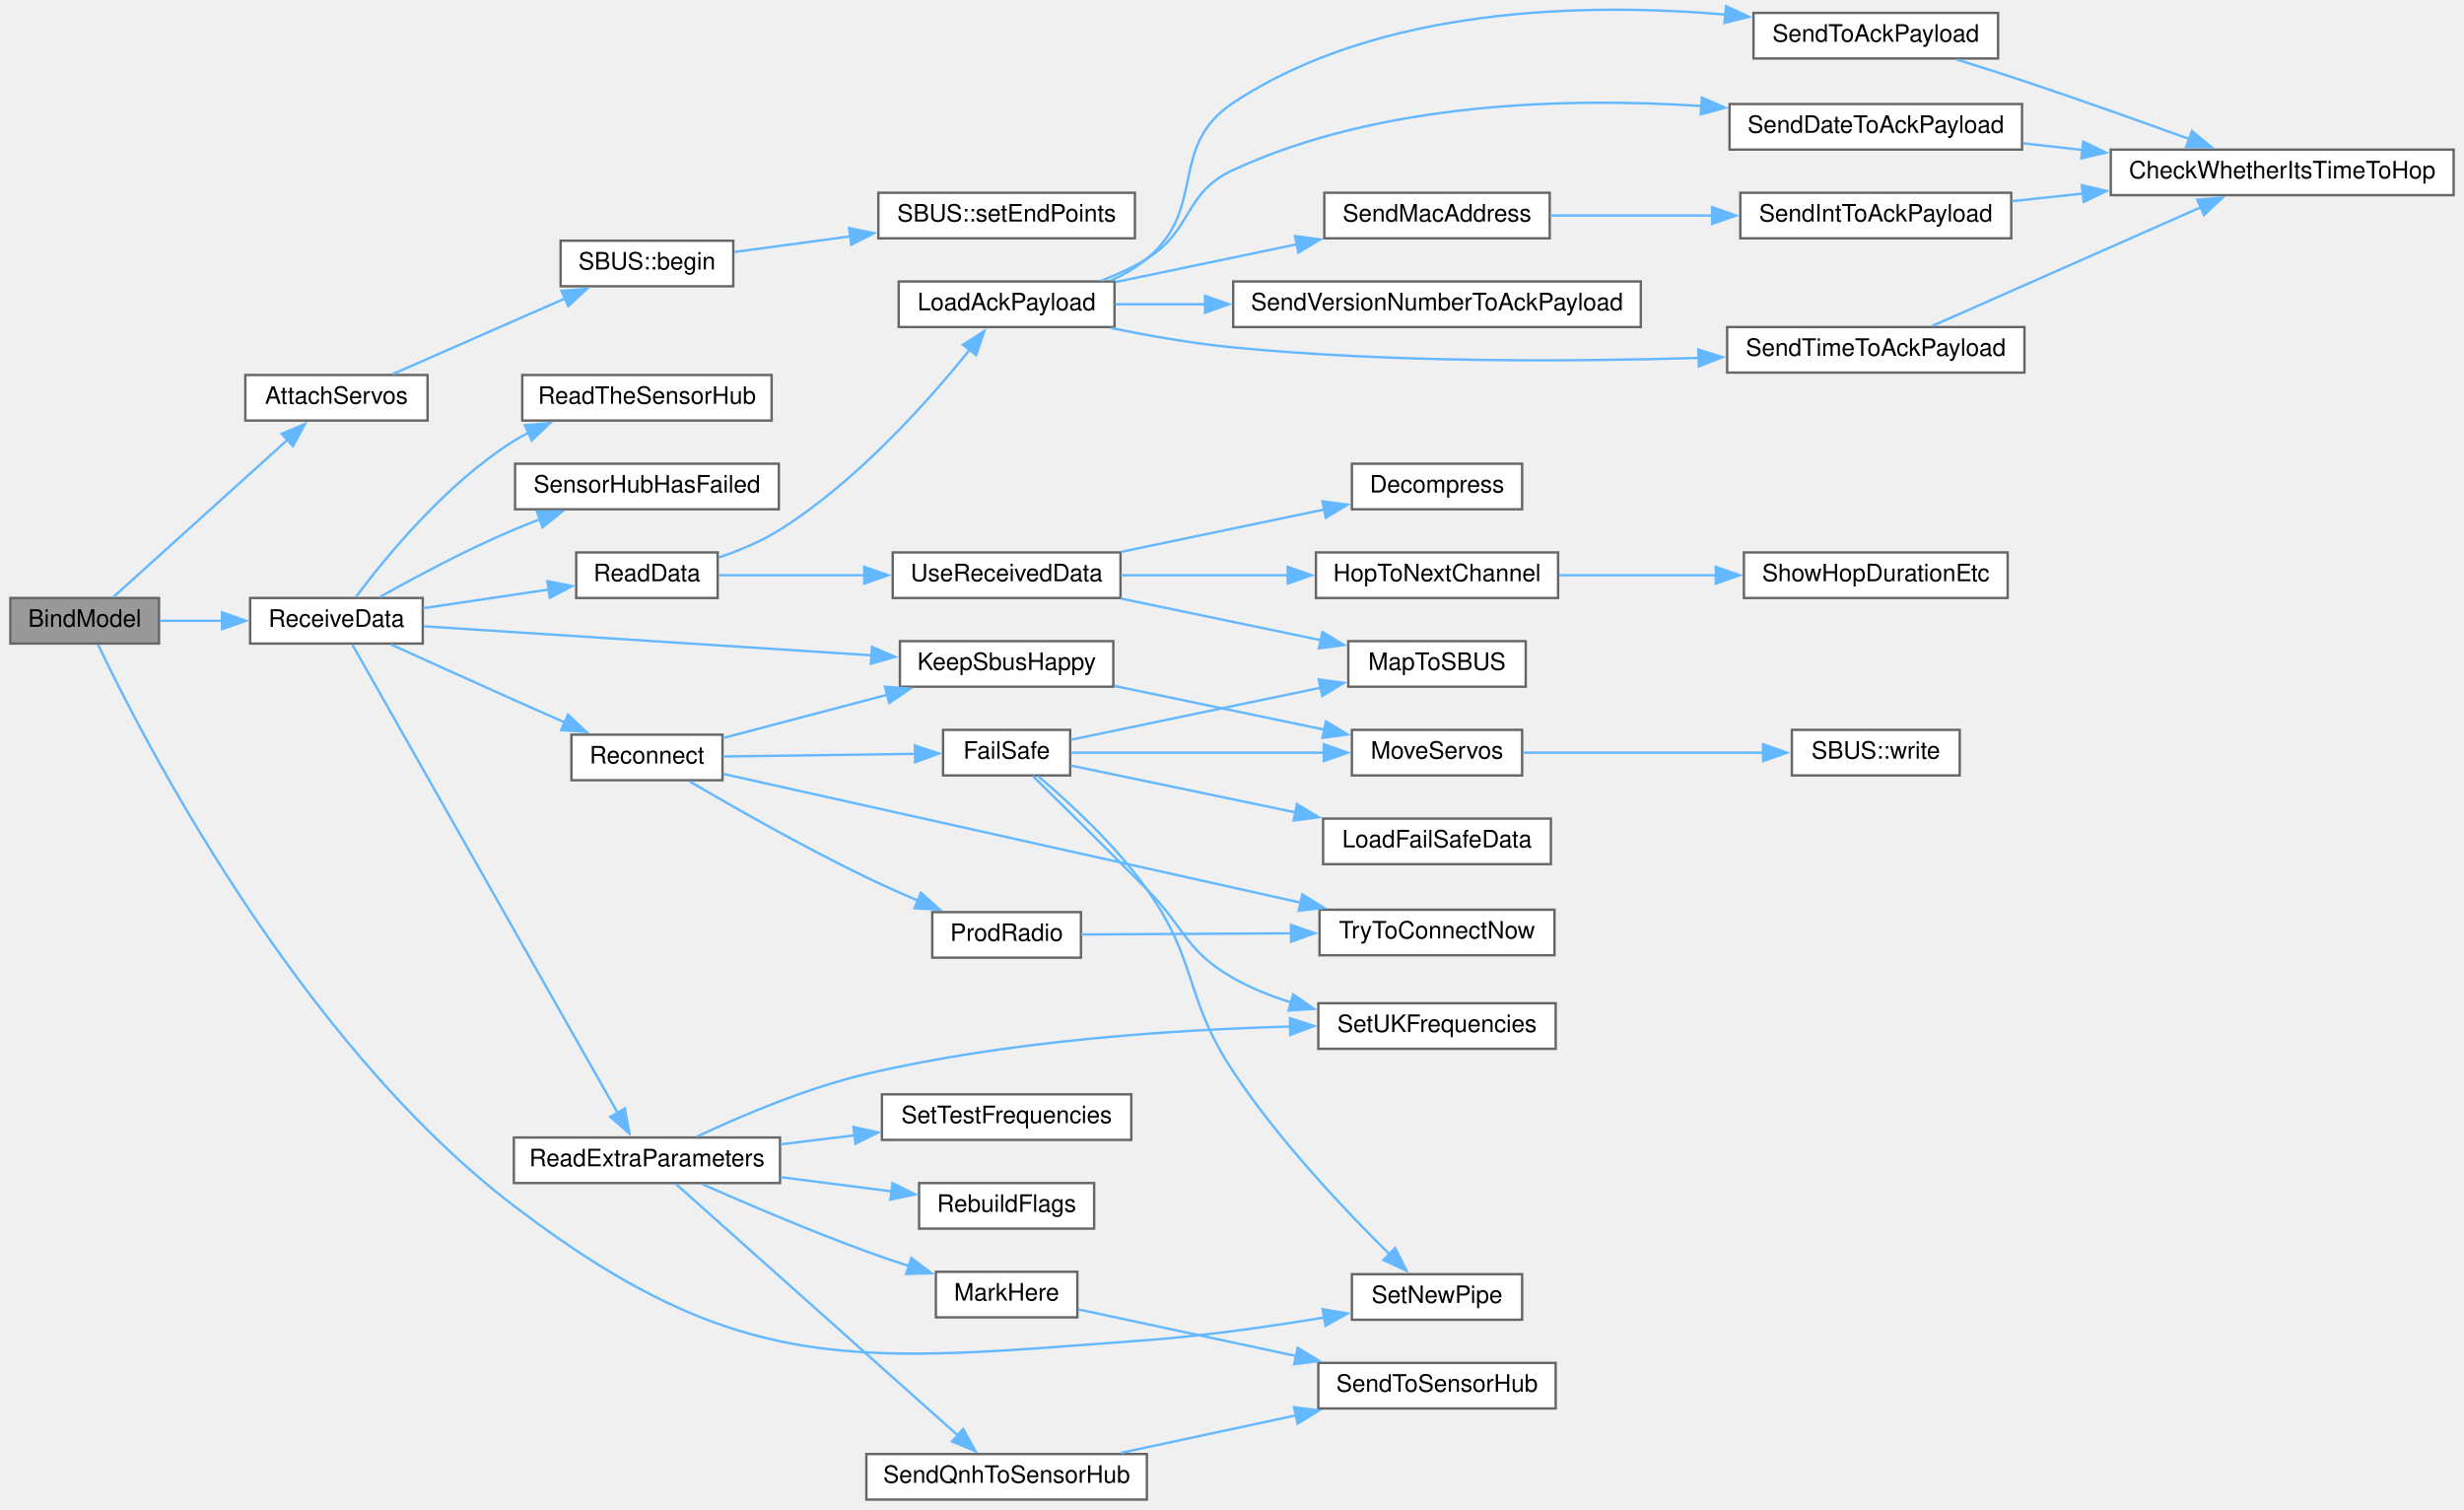
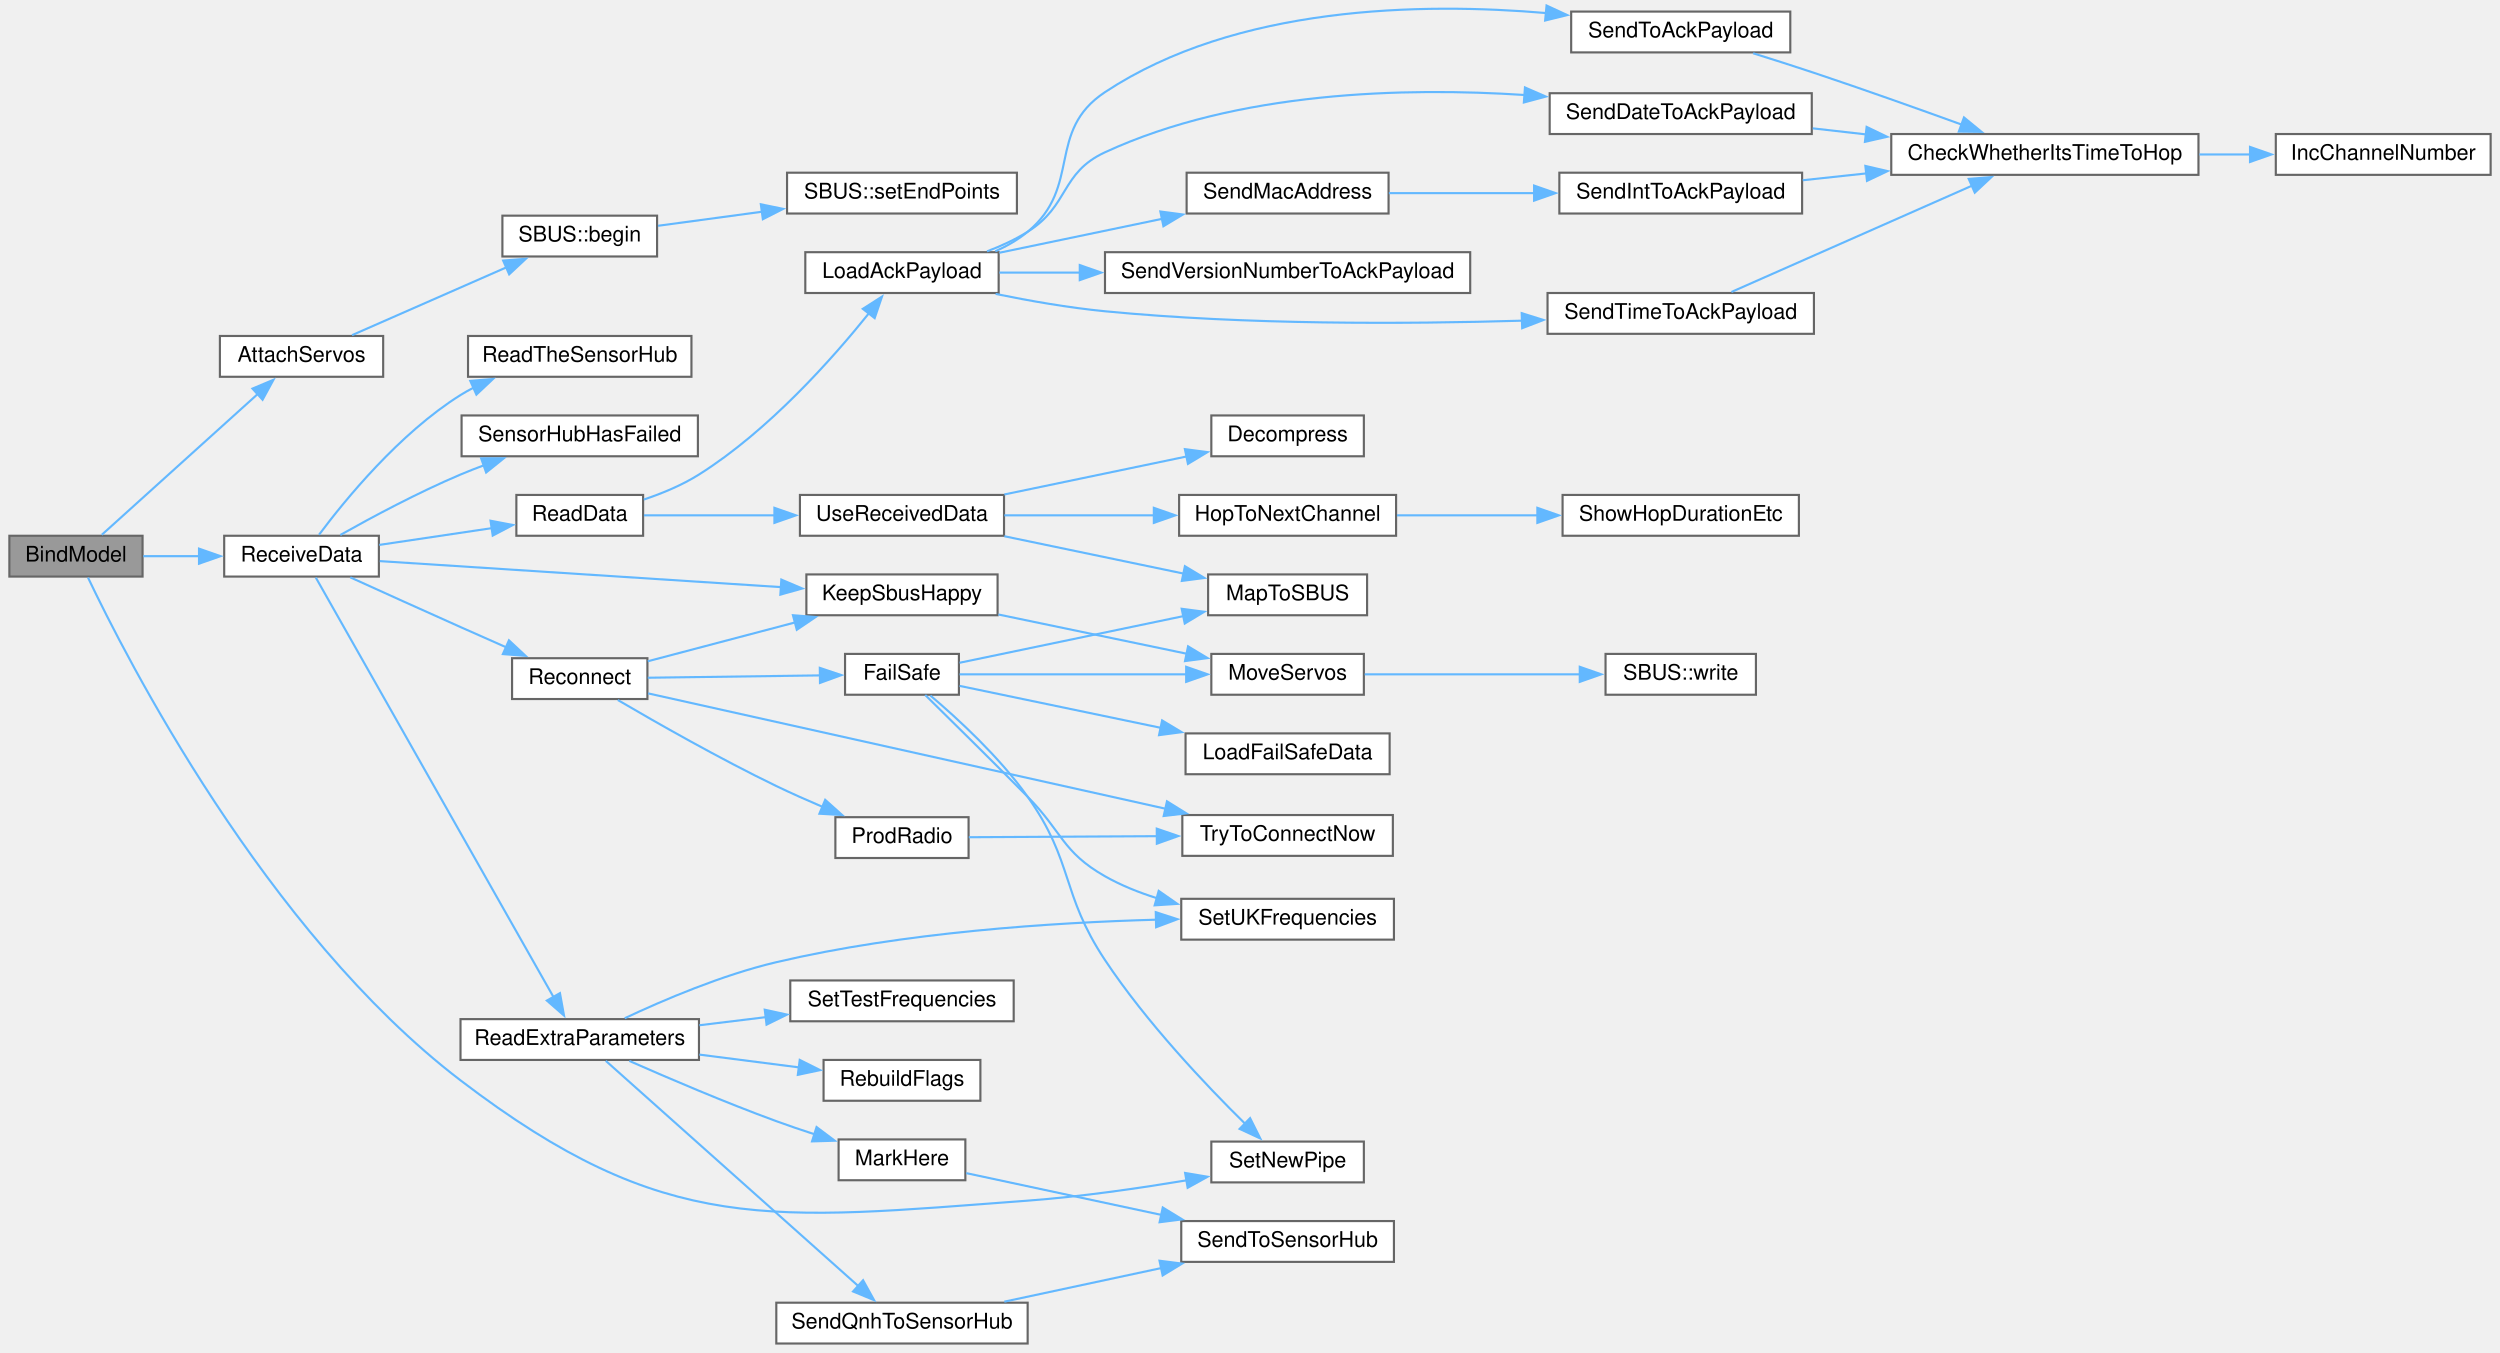
- <svg xmlns="http://www.w3.org/2000/svg" xmlns:xlink="http://www.w3.org/1999/xlink" width="1027pt" height="629pt" viewBox="0.00 0.00 1027.00 629.39">
+ <svg xmlns="http://www.w3.org/2000/svg" xmlns:xlink="http://www.w3.org/1999/xlink" width="1163pt" height="629pt" viewBox="0.00 0.00 1163.00 629.39">
  <g id="graph0" class="graph" transform="scale(1 1) rotate(0) translate(4 625.39)">
    <g id="node1" class="node">
      <g id="a_node1">
        <a xlink:title=" ">
          <polygon fill="#999999" stroke="#666666" points="62,-376 0,-376 0,-357 62,-357 62,-376" />
          <text text-anchor="middle" x="31" y="-364" font-family="Helvetica,sans-Serif" font-size="10.00">BindModel</text>
        </a>
      </g>
    </g>
    <g id="node2" class="node">
      <g id="a_node2">
        <a xlink:href="ReceiverCode_2src_2main_8cpp.html#a0cbfd712ab3bd8f654bc19400fd704bd" target="_top" xlink:title=" ">
          <polygon fill="white" stroke="#666666" points="174,-469 98,-469 98,-450 174,-450 174,-469" />
          <text text-anchor="middle" x="136" y="-457" font-family="Helvetica,sans-Serif" font-size="10.00">AttachServos</text>
        </a>
      </g>
    </g>
    <g id="edge1" class="edge">
      <path fill="none" stroke="#63b8ff" d="M43.02,-376.45C60.37,-392.12 94.27,-422.72 115.71,-442.08" />
      <polygon fill="#63b8ff" stroke="#63b8ff" points="113.17,-444.5 122.93,-448.6 117.86,-439.31 113.17,-444.5" />
    </g>
    <g id="node5" class="node">
      <g id="a_node5">
        <a xlink:href="ReceiverCode_2src_2main_8cpp.html#a06807a4f185694d37f774702ba74db0a" target="_top" xlink:title=" ">
          <polygon fill="white" stroke="#666666" points="172,-376 100,-376 100,-357 172,-357 172,-376" />
          <text text-anchor="middle" x="136" y="-364" font-family="Helvetica,sans-Serif" font-size="10.00">ReceiveData</text>
        </a>
      </g>
    </g>
    <g id="edge4" class="edge">
      <path fill="none" stroke="#63b8ff" d="M62.35,-366.5C70.52,-366.5 79.54,-366.5 88.38,-366.5" />
      <polygon fill="#63b8ff" stroke="#63b8ff" points="88.28,-370 98.28,-366.5 88.28,-363 88.28,-370" />
    </g>
-     <g id="node34" class="node">
-       <g id="a_node34">
+     <g id="node35" class="node">
+       <g id="a_node35">
        <a xlink:href="radio_8h.html#a6f54969e66375decc44723b141b78766" target="_top" xlink:title=" ">
          <polygon fill="white" stroke="#666666" points="630.5,-94 559.5,-94 559.5,-75 630.5,-75 630.5,-94" />
          <text text-anchor="middle" x="595" y="-82" font-family="Helvetica,sans-Serif" font-size="10.00">SetNewPipe</text>
        </a>
      </g>
    </g>
-     <g id="edge46" class="edge">
+     <g id="edge47" class="edge">
      <path fill="none" stroke="#63b8ff" d="M36.6,-356.55C53.95,-320.04 119.16,-191.88 210,-122.5 305.32,-49.7 354.39,-57.58 474,-66.5 498.6,-68.33 525.8,-72.26 548.08,-75.97" />
      <polygon fill="#63b8ff" stroke="#63b8ff" points="547.3,-79.39 557.74,-77.63 548.48,-72.49 547.3,-79.39" />
    </g>
    <g id="node3" class="node">
      <g id="a_node3">
        <a xlink:href="classSBUS.html#a5c2fccbffff0bd17ed522529fd6b2d8f" target="_top" xlink:title=" ">
          <polygon fill="white" stroke="#666666" points="301.5,-525 229.5,-525 229.5,-506 301.5,-506 301.5,-525" />
          <text text-anchor="middle" x="265.5" y="-513" font-family="Helvetica,sans-Serif" font-size="10.00">SBUS::begin</text>
        </a>
      </g>
    </g>
    <g id="edge2" class="edge">
      <path fill="none" stroke="#63b8ff" d="M159.5,-469.38C179.41,-478.13 208.71,-491 231.31,-500.92" />
      <polygon fill="#63b8ff" stroke="#63b8ff" points="229.85,-504.1 240.41,-504.92 232.66,-497.69 229.85,-504.1" />
    </g>
    <g id="node4" class="node">
      <g id="a_node4">
        <a xlink:href="classSBUS.html#a58a6caab31090f4019d4f2439ab20fc2" target="_top" xlink:title=" ">
          <polygon fill="white" stroke="#666666" points="469,-545 362,-545 362,-526 469,-526 469,-545" />
          <text text-anchor="middle" x="415.5" y="-533" font-family="Helvetica,sans-Serif" font-size="10.00">SBUS::setEndPoints</text>
        </a>
      </g>
    </g>
    <g id="edge3" class="edge">
      <path fill="none" stroke="#63b8ff" d="M301.95,-520.29C316.47,-522.25 333.74,-524.59 350.34,-526.83" />
      <polygon fill="#63b8ff" stroke="#63b8ff" points="349.8,-530.29 360.18,-528.16 350.74,-523.35 349.8,-530.29" />
    </g>
    <g id="node6" class="node">
      <g id="a_node6">
        <a xlink:href="radio_8h.html#a6f74cdb7b32a3aa9e9342661bd44ad1a" target="_top" xlink:title=" ">
          <polygon fill="white" stroke="#666666" points="460,-358 371,-358 371,-339 460,-339 460,-358" />
          <text text-anchor="middle" x="415.5" y="-346" font-family="Helvetica,sans-Serif" font-size="10.00">KeepSbusHappy</text>
        </a>
      </g>
    </g>
    <g id="edge5" class="edge">
      <path fill="none" stroke="#63b8ff" d="M172.43,-364.2C219.63,-361.14 303.62,-355.69 359.2,-352.09" />
      <polygon fill="#63b8ff" stroke="#63b8ff" points="359.34,-355.59 369.09,-351.45 358.89,-348.6 359.34,-355.59" />
    </g>
    <g id="node9" class="node">
      <g id="a_node9">
        <a xlink:href="ReceiverCode_2src_2main_8cpp.html#a07ca94db0e305e9c01ec51e417576308" target="_top" xlink:title=" ">
          <polygon fill="white" stroke="#666666" points="295,-395 236,-395 236,-376 295,-376 295,-395" />
          <text text-anchor="middle" x="265.5" y="-383" font-family="Helvetica,sans-Serif" font-size="10.00">ReadData</text>
        </a>
      </g>
    </g>
    <g id="edge8" class="edge">
      <path fill="none" stroke="#63b8ff" d="M172.18,-371.74C188.47,-374.17 207.9,-377.06 224.72,-379.57" />
      <polygon fill="#63b8ff" stroke="#63b8ff" points="223.97,-383 234.38,-381.01 225,-376.08 223.97,-383" />
    </g>
-     <g id="node23" class="node">
-       <g id="a_node23">
+     <g id="node24" class="node">
+       <g id="a_node24">
        <a xlink:href="ReceiverCode_2src_2main_8cpp.html#a6c490ef42e364f8bb1430c436e86c9c0" target="_top" xlink:title=" ">
          <polygon fill="white" stroke="#666666" points="321,-151 210,-151 210,-132 321,-132 321,-151" />
          <text text-anchor="middle" x="265.5" y="-139" font-family="Helvetica,sans-Serif" font-size="10.00">ReadExtraParameters</text>
        </a>
      </g>
    </g>
-     <g id="edge25" class="edge">
+     <g id="edge26" class="edge">
      <path fill="none" stroke="#63b8ff" d="M142.64,-356.54C162.19,-322.06 227.21,-207.31 253.41,-161.07" />
      <polygon fill="#63b8ff" stroke="#63b8ff" points="256.29,-163.09 258.18,-152.66 250.2,-159.63 256.29,-163.09" />
    </g>
-     <g id="node30" class="node">
-       <g id="a_node30">
+     <g id="node31" class="node">
+       <g id="a_node31">
        <a xlink:href="ReceiverCode_2src_2main_8cpp.html#a5d2350b2507883d3644251013370bc5b" target="_top" xlink:title=" ">
          <polygon fill="white" stroke="#666666" points="317.5,-469 213.5,-469 213.5,-450 317.5,-450 317.5,-469" />
          <text text-anchor="middle" x="265.5" y="-457" font-family="Helvetica,sans-Serif" font-size="10.00">ReadTheSensorHub</text>
        </a>
      </g>
    </g>
-     <g id="edge33" class="edge">
+     <g id="edge34" class="edge">
      <path fill="none" stroke="#63b8ff" d="M144.15,-376.49C156.07,-392.44 181.5,-423.67 210,-441.5 211.98,-442.74 214.05,-443.9 216.19,-444.99" />
      <polygon fill="#63b8ff" stroke="#63b8ff" points="214.55,-448.09 225.11,-448.96 217.4,-441.7 214.55,-448.09" />
    </g>
-     <g id="node31" class="node">
-       <g id="a_node31">
+     <g id="node32" class="node">
+       <g id="a_node32">
        <a xlink:href="radio_8h.html#aca314b55765a1c3af5397c0cb3ce47ff" target="_top" xlink:title=" ">
          <polygon fill="white" stroke="#666666" points="297,-319 234,-319 234,-300 297,-300 297,-319" />
          <text text-anchor="middle" x="265.5" y="-307" font-family="Helvetica,sans-Serif" font-size="10.00">Reconnect</text>
        </a>
      </g>
    </g>
-     <g id="edge34" class="edge">
+     <g id="edge35" class="edge">
      <path fill="none" stroke="#63b8ff" d="M158.7,-356.63C173.2,-350.04 192.73,-341.21 210,-333.5 216.98,-330.39 224.47,-327.07 231.6,-323.93" />
      <polygon fill="#63b8ff" stroke="#63b8ff" points="232.55,-327.33 240.29,-320.1 229.73,-320.93 232.55,-327.33" />
    </g>
-     <g id="node37" class="node">
-       <g id="a_node37">
+     <g id="node38" class="node">
+       <g id="a_node38">
        <a xlink:href="ReceiverCode_2src_2main_8cpp.html#ad8b70060a07f5323c3e1011dd6b1dd6f" target="_top" xlink:title=" ">
          <polygon fill="white" stroke="#666666" points="320.5,-432 210.5,-432 210.5,-413 320.5,-413 320.5,-432" />
          <text text-anchor="middle" x="265.5" y="-420" font-family="Helvetica,sans-Serif" font-size="10.00">SensorHubHasFailed</text>
        </a>
      </g>
    </g>
-     <g id="edge45" class="edge">
+     <g id="edge46" class="edge">
      <path fill="none" stroke="#63b8ff" d="M154.03,-376.36C168.59,-384.55 190.26,-396.16 210,-404.5 213.55,-406 217.27,-407.46 221.03,-408.85" />
      <polygon fill="#63b8ff" stroke="#63b8ff" points="219.6,-412.05 230.19,-412.08 221.93,-405.45 219.6,-412.05" />
    </g>
    <g id="node7" class="node">
      <g id="a_node7">
        <a xlink:href="ReceiverCode_2src_2main_8cpp.html#a6f2443a0666140cf4d8b7352bb3b793c" target="_top" xlink:title=" ">
          <polygon fill="white" stroke="#666666" points="630.5,-321 559.5,-321 559.5,-302 630.5,-302 630.5,-321" />
          <text text-anchor="middle" x="595" y="-309" font-family="Helvetica,sans-Serif" font-size="10.00">MoveServos</text>
        </a>
      </g>
    </g>
    <g id="edge6" class="edge">
      <path fill="none" stroke="#63b8ff" d="M460.38,-339.35C487.06,-333.79 521.08,-326.7 548.11,-321.07" />
      <polygon fill="#63b8ff" stroke="#63b8ff" points="548.67,-324.52 557.75,-319.06 547.25,-317.67 548.67,-324.52" />
    </g>
    <g id="node8" class="node">
      <g id="a_node8">
        <a xlink:href="classSBUS.html#aeb87d0ab21224d4cc84848c93a788848" target="_top" xlink:title=" ">
          <polygon fill="white" stroke="#666666" points="813,-321 743,-321 743,-302 813,-302 813,-321" />
          <text text-anchor="middle" x="778" y="-309" font-family="Helvetica,sans-Serif" font-size="10.00">SBUS::write</text>
        </a>
      </g>
    </g>
    <g id="edge7" class="edge">
      <path fill="none" stroke="#63b8ff" d="M630.9,-311.5C659.41,-311.5 699.94,-311.5 731.08,-311.5" />
      <polygon fill="#63b8ff" stroke="#63b8ff" points="731,-315 741,-311.5 731,-308 731,-315" />
    </g>
    <g id="node10" class="node">
      <g id="a_node10">
        <a xlink:href="radio_8h.html#a664f409561bfcf119e0379dd991217e5" target="_top" xlink:title=" ">
          <polygon fill="white" stroke="#666666" points="460.5,-508 370.5,-508 370.5,-489 460.5,-489 460.5,-508" />
          <text text-anchor="middle" x="415.5" y="-496" font-family="Helvetica,sans-Serif" font-size="10.00">LoadAckPayload</text>
        </a>
      </g>
    </g>
    <g id="edge9" class="edge">
      <path fill="none" stroke="#63b8ff" d="M295.34,-392.86C303.97,-395.75 313.2,-399.59 321,-404.5 353.46,-424.93 383.27,-458.58 400.13,-479.59" />
      <polygon fill="#63b8ff" stroke="#63b8ff" points="397.27,-481.62 406.2,-487.33 402.78,-477.3 397.27,-481.62" />
    </g>
-     <g id="node18" class="node">
-       <g id="a_node18">
+     <g id="node19" class="node">
+       <g id="a_node19">
        <a xlink:href="ReceiverCode_2src_2main_8cpp.html#abb1997c589abc6432f612eaedf985e38" target="_top" xlink:title=" ">
          <polygon fill="white" stroke="#666666" points="463,-395 368,-395 368,-376 463,-376 463,-395" />
          <text text-anchor="middle" x="415.5" y="-383" font-family="Helvetica,sans-Serif" font-size="10.00">UseReceivedData</text>
        </a>
      </g>
    </g>
-     <g id="edge20" class="edge">
+     <g id="edge21" class="edge">
      <path fill="none" stroke="#63b8ff" d="M295.39,-385.5C312.71,-385.5 335.36,-385.5 356.25,-385.5" />
      <polygon fill="#63b8ff" stroke="#63b8ff" points="356.12,-389 366.12,-385.5 356.12,-382 356.12,-389" />
    </g>
    <g id="node11" class="node">
      <g id="a_node11">
        <a xlink:href="radio_8h.html#affa2dcc4341b8daecac77e6e0a354b2d" target="_top" xlink:title=" ">
          <polygon fill="white" stroke="#666666" points="839,-582 717,-582 717,-563 839,-563 839,-582" />
          <text text-anchor="middle" x="778" y="-570" font-family="Helvetica,sans-Serif" font-size="10.00">SendDateToAckPayload</text>
        </a>
      </g>
    </g>
    <g id="edge10" class="edge">
      <path fill="none" stroke="#63b8ff" d="M455.09,-508.39C461.65,-510.87 468.21,-513.88 474,-517.5 493.45,-529.67 489.18,-544.87 510,-554.5 571.54,-582.96 649.69,-584.82 705.51,-581.16" />
      <polygon fill="#63b8ff" stroke="#63b8ff" points="705.49,-584.67 715.21,-580.44 704.98,-577.69 705.49,-584.67" />
    </g>
-     <g id="node13" class="node">
-       <g id="a_node13">
+     <g id="node14" class="node">
+       <g id="a_node14">
        <a xlink:href="radio_8h.html#ab6bb1ded4e272b24f150c28295f4d291" target="_top" xlink:title=" ">
          <polygon fill="white" stroke="#666666" points="642,-545 548,-545 548,-526 642,-526 642,-545" />
          <text text-anchor="middle" x="595" y="-533" font-family="Helvetica,sans-Serif" font-size="10.00">SendMacAddress</text>
        </a>
      </g>
    </g>
-     <g id="edge12" class="edge">
+     <g id="edge13" class="edge">
      <path fill="none" stroke="#63b8ff" d="M460.83,-507.74C483.81,-512.53 512.13,-518.43 536.74,-523.56" />
      <polygon fill="#63b8ff" stroke="#63b8ff" points="535.77,-526.94 546.28,-525.55 537.2,-520.08 535.77,-526.94" />
    </g>
-     <g id="node15" class="node">
-       <g id="a_node15">
+     <g id="node16" class="node">
+       <g id="a_node16">
        <a xlink:href="radio_8h.html#a8162c1748e39496c4adf88c55d1c49b8" target="_top" xlink:title=" ">
          <polygon fill="white" stroke="#666666" points="840,-489 716,-489 716,-470 840,-470 840,-489" />
          <text text-anchor="middle" x="778" y="-477" font-family="Helvetica,sans-Serif" font-size="10.00">SendTimeToAckPayload</text>
        </a>
      </g>
    </g>
-     <g id="edge15" class="edge">
+     <g id="edge16" class="edge">
      <path fill="none" stroke="#63b8ff" d="M459.08,-488.57C474.97,-485.32 493.22,-482.13 510,-480.5 575.44,-474.13 650.33,-474.52 704.11,-476.12" />
      <polygon fill="#63b8ff" stroke="#63b8ff" points="703.98,-479.62 714.08,-476.44 704.2,-472.62 703.98,-479.62" />
    </g>
-     <g id="node16" class="node">
-       <g id="a_node16">
+     <g id="node17" class="node">
+       <g id="a_node17">
        <a xlink:href="radio_8h.html#a632401c7e72610ff0a0678358b6877ad" target="_top" xlink:title=" ">
          <polygon fill="white" stroke="#666666" points="829,-620 727,-620 727,-601 829,-601 829,-620" />
          <text text-anchor="middle" x="778" y="-608" font-family="Helvetica,sans-Serif" font-size="10.00">SendToAckPayload</text>
        </a>
      </g>
    </g>
-     <g id="edge17" class="edge">
+     <g id="edge18" class="edge">
      <path fill="none" stroke="#63b8ff" d="M458.94,-508.42C464.35,-510.83 469.55,-513.81 474,-517.5 499.43,-538.57 482.46,-564.27 510,-582.5 571.03,-622.9 657.65,-624.27 715.5,-619.3" />
      <polygon fill="#63b8ff" stroke="#63b8ff" points="715.55,-622.81 725.17,-618.37 714.88,-615.84 715.55,-622.81" />
    </g>
-     <g id="node17" class="node">
-       <g id="a_node17">
+     <g id="node18" class="node">
+       <g id="a_node18">
        <a xlink:href="radio_8h.html#af56956a6b17dbdfc9fceedeb5a13cb71" target="_top" xlink:title=" ">
          <polygon fill="white" stroke="#666666" points="680,-508 510,-508 510,-489 680,-489 680,-508" />
          <text text-anchor="middle" x="595" y="-496" font-family="Helvetica,sans-Serif" font-size="10.00">SendVersionNumberToAckPayload</text>
        </a>
      </g>
    </g>
-     <g id="edge19" class="edge">
+     <g id="edge20" class="edge">
      <path fill="none" stroke="#63b8ff" d="M460.83,-498.5C472.35,-498.5 485.21,-498.5 498.27,-498.5" />
      <polygon fill="#63b8ff" stroke="#63b8ff" points="498.26,-502 508.26,-498.5 498.26,-495 498.26,-502" />
    </g>
    <g id="node12" class="node">
      <g id="a_node12">
        <a xlink:href="radio_8h.html#ad21c5c00ff554736e4e21cee13773cd5" target="_top" xlink:title=" ">
          <polygon fill="white" stroke="#666666" points="1019,-563 876,-563 876,-544 1019,-544 1019,-563" />
          <text text-anchor="middle" x="947.5" y="-551" font-family="Helvetica,sans-Serif" font-size="10.00">CheckWhetherItsTimeToHop</text>
        </a>
      </g>
    </g>
    <g id="edge11" class="edge">
      <path fill="none" stroke="#63b8ff" d="M839.47,-565.64C847.52,-564.73 855.89,-563.78 864.23,-562.83" />
      <polygon fill="#63b8ff" stroke="#63b8ff" points="864.53,-566.32 874.07,-561.72 863.74,-559.37 864.53,-566.32" />
    </g>
-     <g id="node14" class="node">
-       <g id="a_node14">
+     <g id="node13" class="node">
+       <g id="a_node13">
+         <a xlink:href="radio_8h.html#ae913e02ff1fdfed85e4248ec648c1c6e" target="_top" xlink:title=" ">
+           <polygon fill="white" stroke="#666666" points="1155,-563 1055,-563 1055,-544 1155,-544 1155,-563" />
+           <text text-anchor="middle" x="1105" y="-551" font-family="Helvetica,sans-Serif" font-size="10.00">IncChannelNumber</text>
+         </a>
+       </g>
+     </g>
+     <g id="edge12" class="edge">
+       <path fill="none" stroke="#63b8ff" d="M1019.42,-553.5C1027.39,-553.5 1035.45,-553.5 1043.27,-553.5" />
+       <polygon fill="#63b8ff" stroke="#63b8ff" points="1043,-557 1053,-553.5 1043,-550 1043,-557" />
+     </g>
+     <g id="node15" class="node">
+       <g id="a_node15">
        <a xlink:href="radio_8h.html#a5b9bcce29081b0c53837ecb90e0a6b33" target="_top" xlink:title=" ">
          <polygon fill="white" stroke="#666666" points="834.5,-545 721.5,-545 721.5,-526 834.5,-526 834.5,-545" />
          <text text-anchor="middle" x="778" y="-533" font-family="Helvetica,sans-Serif" font-size="10.00">SendIntToAckPayload</text>
        </a>
      </g>
    </g>
-     <g id="edge13" class="edge">
+     <g id="edge14" class="edge">
      <path fill="none" stroke="#63b8ff" d="M642.14,-535.5C662.75,-535.5 687.44,-535.5 710.02,-535.5" />
      <polygon fill="#63b8ff" stroke="#63b8ff" points="709.74,-539 719.74,-535.5 709.74,-532 709.74,-539" />
    </g>
-     <g id="edge14" class="edge">
+     <g id="edge15" class="edge">
      <path fill="none" stroke="#63b8ff" d="M834.78,-541.49C844.32,-542.52 854.41,-543.6 864.46,-544.68" />
      <polygon fill="#63b8ff" stroke="#63b8ff" points="863.95,-548.15 874.27,-545.74 864.7,-541.19 863.95,-548.15" />
    </g>
-     <g id="edge16" class="edge">
+     <g id="edge17" class="edge">
      <path fill="none" stroke="#63b8ff" d="M801.59,-489.48C830.39,-502.2 880.41,-524.3 913.49,-538.92" />
      <polygon fill="#63b8ff" stroke="#63b8ff" points="912.06,-542.11 922.62,-542.95 914.88,-535.71 912.06,-542.11" />
    </g>
-     <g id="edge18" class="edge">
+     <g id="edge19" class="edge">
      <path fill="none" stroke="#63b8ff" d="M811.69,-600.59C820.87,-597.73 830.85,-594.56 840,-591.5 862.94,-583.84 888.46,-574.75 908.77,-567.39" />
      <polygon fill="#63b8ff" stroke="#63b8ff" points="909.85,-570.72 918.04,-564.01 907.45,-564.14 909.85,-570.72" />
    </g>
-     <g id="node19" class="node">
-       <g id="a_node19">
+     <g id="node20" class="node">
+       <g id="a_node20">
        <a xlink:href="radio_8h.html#a6feccc8c0583de3235616d42076f1371" target="_top" xlink:title=" ">
          <polygon fill="white" stroke="#666666" points="630.5,-432 559.5,-432 559.5,-413 630.5,-413 630.5,-432" />
          <text text-anchor="middle" x="595" y="-420" font-family="Helvetica,sans-Serif" font-size="10.00">Decompress</text>
        </a>
      </g>
    </g>
-     <g id="edge21" class="edge">
+     <g id="edge22" class="edge">
      <path fill="none" stroke="#63b8ff" d="M463.14,-395.22C489.35,-400.69 521.95,-407.48 548.05,-412.92" />
      <polygon fill="#63b8ff" stroke="#63b8ff" points="547.19,-416.32 557.69,-414.93 548.62,-409.46 547.19,-416.32" />
    </g>
-     <g id="node20" class="node">
-       <g id="a_node20">
+     <g id="node21" class="node">
+       <g id="a_node21">
        <a xlink:href="RadioFunctions_8cpp.html#a52aa3e80bccf5e75346c93fdae63122d" target="_top" xlink:title=" ">
          <polygon fill="white" stroke="#666666" points="645.5,-395 544.5,-395 544.5,-376 645.5,-376 645.5,-395" />
          <text text-anchor="middle" x="595" y="-383" font-family="Helvetica,sans-Serif" font-size="10.00">HopToNextChannel</text>
        </a>
      </g>
    </g>
-     <g id="edge22" class="edge">
+     <g id="edge23" class="edge">
      <path fill="none" stroke="#63b8ff" d="M463.14,-385.5C484.49,-385.5 510.07,-385.5 532.94,-385.5" />
      <polygon fill="#63b8ff" stroke="#63b8ff" points="532.74,-389 542.74,-385.5 532.74,-382 532.74,-389" />
    </g>
-     <g id="node22" class="node">
-       <g id="a_node22">
+     <g id="node23" class="node">
+       <g id="a_node23">
        <a xlink:href="ReceiverCode_2src_2main_8cpp.html#a6a495c5560f12cc3fd3df9454927d681" target="_top" xlink:title=" ">
          <polygon fill="white" stroke="#666666" points="632,-358 558,-358 558,-339 632,-339 632,-358" />
          <text text-anchor="middle" x="595" y="-346" font-family="Helvetica,sans-Serif" font-size="10.00">MapToSBUS</text>
        </a>
      </g>
    </g>
-     <g id="edge24" class="edge">
+     <g id="edge25" class="edge">
      <path fill="none" stroke="#63b8ff" d="M463.14,-375.78C488.9,-370.41 520.84,-363.75 546.71,-358.36" />
      <polygon fill="#63b8ff" stroke="#63b8ff" points="547.2,-361.83 556.28,-356.36 545.77,-354.98 547.2,-361.83" />
    </g>
-     <g id="node21" class="node">
-       <g id="a_node21">
+     <g id="node22" class="node">
+       <g id="a_node22">
        <a xlink:href="radio_8h.html#a2863e7455e30e6fddc0fcf56f62d6564" target="_top" xlink:title=" ">
          <polygon fill="white" stroke="#666666" points="833,-395 723,-395 723,-376 833,-376 833,-395" />
          <text text-anchor="middle" x="778" y="-383" font-family="Helvetica,sans-Serif" font-size="10.00">ShowHopDurationEtc</text>
        </a>
      </g>
    </g>
-     <g id="edge23" class="edge">
+     <g id="edge24" class="edge">
      <path fill="none" stroke="#63b8ff" d="M645.94,-385.5C666.16,-385.5 689.79,-385.5 711.37,-385.5" />
      <polygon fill="#63b8ff" stroke="#63b8ff" points="711.27,-389 721.27,-385.5 711.27,-382 711.27,-389" />
    </g>
-     <g id="node24" class="node">
-       <g id="a_node24">
+     <g id="node25" class="node">
+       <g id="a_node25">
        <a xlink:href="ReceiverCode_2src_2main_8cpp.html#a5ae8a2aa29e834880ccf370c7547961b" target="_top" xlink:title=" ">
          <polygon fill="white" stroke="#666666" points="445,-95 386,-95 386,-76 445,-76 445,-95" />
          <text text-anchor="middle" x="415.5" y="-83" font-family="Helvetica,sans-Serif" font-size="10.00">MarkHere</text>
        </a>
      </g>
    </g>
-     <g id="edge26" class="edge">
+     <g id="edge27" class="edge">
      <path fill="none" stroke="#63b8ff" d="M288.58,-131.54C306.77,-123.51 333.31,-112.16 357,-103.5 362.77,-101.39 368.92,-99.3 374.98,-97.33" />
      <polygon fill="#63b8ff" stroke="#63b8ff" points="375.74,-100.76 384.22,-94.4 373.63,-94.09 375.74,-100.76" />
    </g>
-     <g id="node26" class="node">
-       <g id="a_node26">
+     <g id="node27" class="node">
+       <g id="a_node27">
        <a xlink:href="ReceiverCode_2src_2main_8cpp.html#ad86a39e4cba19592c760833870f6f69c" target="_top" xlink:title=" ">
          <polygon fill="white" stroke="#666666" points="452,-132 379,-132 379,-113 452,-113 452,-132" />
          <text text-anchor="middle" x="415.5" y="-120" font-family="Helvetica,sans-Serif" font-size="10.00">RebuildFlags</text>
        </a>
      </g>
    </g>
-     <g id="edge28" class="edge">
+     <g id="edge29" class="edge">
      <path fill="none" stroke="#63b8ff" d="M321.19,-134.48C336.39,-132.53 352.77,-130.43 367.49,-128.54" />
      <polygon fill="#63b8ff" stroke="#63b8ff" points="367.91,-132.01 377.39,-127.26 367.02,-125.07 367.91,-132.01" />
    </g>
-     <g id="node27" class="node">
-       <g id="a_node27">
+     <g id="node28" class="node">
+       <g id="a_node28">
        <a xlink:href="ReceiverCode_2src_2main_8cpp.html#af2b1ba43295661243b7bb78004d470d8" target="_top" xlink:title=" ">
          <polygon fill="white" stroke="#666666" points="474,-19 357,-19 357,0 474,0 474,-19" />
          <text text-anchor="middle" x="415.5" y="-7" font-family="Helvetica,sans-Serif" font-size="10.00">SendQnhToSensorHub</text>
        </a>
      </g>
    </g>
-     <g id="edge29" class="edge">
+     <g id="edge30" class="edge">
      <path fill="none" stroke="#63b8ff" d="M277.62,-131.58C302.71,-109.2 363.94,-54.6 395.3,-26.63" />
      <polygon fill="#63b8ff" stroke="#63b8ff" points="397.39,-29.45 402.52,-20.19 392.73,-24.23 397.39,-29.45" />
    </g>
-     <g id="node28" class="node">
-       <g id="a_node28">
+     <g id="node29" class="node">
+       <g id="a_node29">
        <a xlink:href="ReceiverCode_2src_2main_8cpp.html#a31a35307bbac88ceda244272f25d399a" target="_top" xlink:title=" ">
          <polygon fill="white" stroke="#666666" points="467.5,-169 363.5,-169 363.5,-150 467.5,-150 467.5,-169" />
          <text text-anchor="middle" x="415.5" y="-157" font-family="Helvetica,sans-Serif" font-size="10.00">SetTestFrequencies</text>
        </a>
      </g>
    </g>
-     <g id="edge31" class="edge">
+     <g id="edge32" class="edge">
      <path fill="none" stroke="#63b8ff" d="M321.19,-148.15C331.24,-149.37 341.8,-150.66 352.06,-151.91" />
      <polygon fill="#63b8ff" stroke="#63b8ff" points="351.62,-155.38 361.97,-153.11 352.46,-148.43 351.62,-155.38" />
    </g>
-     <g id="node29" class="node">
-       <g id="a_node29">
+     <g id="node30" class="node">
+       <g id="a_node30">
        <a xlink:href="ReceiverCode_2src_2main_8cpp.html#a2eabdb233653fa02f0b899e26b5e8ce7" target="_top" xlink:title=" ">
          <polygon fill="white" stroke="#666666" points="644.5,-207 545.5,-207 545.5,-188 644.5,-188 644.5,-207" />
          <text text-anchor="middle" x="595" y="-195" font-family="Helvetica,sans-Serif" font-size="10.00">SetUKFrequencies</text>
        </a>
      </g>
    </g>
-     <g id="edge32" class="edge">
+     <g id="edge33" class="edge">
      <path fill="none" stroke="#63b8ff" d="M286.43,-151.41C304.41,-159.87 331.82,-171.57 357,-177.5 416.16,-191.44 485.65,-195.96 534.02,-197.29" />
      <polygon fill="#63b8ff" stroke="#63b8ff" points="533.64,-200.78 543.72,-197.51 533.8,-193.78 533.64,-200.78" />
    </g>
-     <g id="node25" class="node">
-       <g id="a_node25">
+     <g id="node26" class="node">
+       <g id="a_node26">
        <a xlink:href="ReceiverCode_2src_2main_8cpp.html#a3f80da71956ba53fcff126bfe2296e65" target="_top" xlink:title=" ">
          <polygon fill="white" stroke="#666666" points="644.5,-57 545.5,-57 545.5,-38 644.5,-38 644.5,-57" />
          <text text-anchor="middle" x="595" y="-45" font-family="Helvetica,sans-Serif" font-size="10.00">SendToSensorHub</text>
        </a>
      </g>
    </g>
-     <g id="edge27" class="edge">
+     <g id="edge28" class="edge">
      <path fill="none" stroke="#63b8ff" d="M445.41,-79.31C470,-74.05 506.05,-66.33 536.49,-59.81" />
      <polygon fill="#63b8ff" stroke="#63b8ff" points="536.89,-63.31 545.93,-57.79 535.42,-56.46 536.89,-63.31" />
    </g>
-     <g id="edge30" class="edge">
+     <g id="edge31" class="edge">
      <path fill="none" stroke="#63b8ff" d="M463.14,-19.48C485.57,-24.29 512.68,-30.09 536.39,-35.17" />
      <polygon fill="#63b8ff" stroke="#63b8ff" points="535.38,-38.53 545.89,-37.2 536.84,-31.68 535.38,-38.53" />
    </g>
-     <g id="edge41" class="edge">
+     <g id="edge42" class="edge">
      <path fill="none" stroke="#63b8ff" d="M297.17,-317.58C316.94,-322.79 343.09,-329.68 365.68,-335.64" />
      <polygon fill="#63b8ff" stroke="#63b8ff" points="364.75,-339.01 375.31,-338.17 366.54,-332.24 364.75,-339.01" />
    </g>
-     <g id="node32" class="node">
-       <g id="a_node32">
+     <g id="node33" class="node">
+       <g id="a_node33">
        <a xlink:href="ReceiverCode_2src_2main_8cpp.html#a42318598726782ebb2e1857f167c8cda" target="_top" xlink:title=" ">
          <polygon fill="white" stroke="#666666" points="442,-321 389,-321 389,-302 442,-302 442,-321" />
          <text text-anchor="middle" x="415.5" y="-309" font-family="Helvetica,sans-Serif" font-size="10.00">FailSafe</text>
        </a>
      </g>
    </g>
-     <g id="edge35" class="edge">
+     <g id="edge36" class="edge">
      <path fill="none" stroke="#63b8ff" d="M297.17,-309.91C320.45,-310.23 352.57,-310.66 377.32,-311" />
      <polygon fill="#63b8ff" stroke="#63b8ff" points="377.25,-314.5 387.29,-311.13 377.34,-307.5 377.25,-314.5" />
    </g>
-     <g id="node35" class="node">
-       <g id="a_node35">
+     <g id="node36" class="node">
+       <g id="a_node36">
        <a xlink:href="radio_8h.html#a62f1498f67d7e438905ae486bc27044f" target="_top" xlink:title=" ">
          <polygon fill="white" stroke="#666666" points="446.5,-245 384.5,-245 384.5,-226 446.5,-226 446.5,-245" />
          <text text-anchor="middle" x="415.5" y="-233" font-family="Helvetica,sans-Serif" font-size="10.00">ProdRadio</text>
        </a>
      </g>
    </g>
-     <g id="edge42" class="edge">
+     <g id="edge43" class="edge">
      <path fill="none" stroke="#63b8ff" d="M283.22,-299.54C301.17,-289.02 330.65,-272.23 357,-259.5 363.86,-256.19 371.29,-252.88 378.46,-249.83" />
      <polygon fill="#63b8ff" stroke="#63b8ff" points="379.76,-253.08 387.65,-246.01 377.07,-246.62 379.76,-253.08" />
    </g>
-     <g id="node36" class="node">
-       <g id="a_node36">
+     <g id="node37" class="node">
+       <g id="a_node37">
        <a xlink:href="radio_8h.html#a1208ef26dd460e6f5f56582f4fbfcf94" target="_top" xlink:title=" ">
          <polygon fill="white" stroke="#666666" points="644,-246 546,-246 546,-227 644,-227 644,-246" />
          <text text-anchor="middle" x="595" y="-234" font-family="Helvetica,sans-Serif" font-size="10.00">TryToConnectNow</text>
        </a>
      </g>
    </g>
-     <g id="edge44" class="edge">
+     <g id="edge45" class="edge">
      <path fill="none" stroke="#63b8ff" d="M297.31,-302.63C352.44,-290.34 468.68,-264.43 538.17,-248.94" />
      <polygon fill="#63b8ff" stroke="#63b8ff" points="538.85,-252.38 547.85,-246.79 537.32,-245.55 538.85,-252.38" />
    </g>
-     <g id="edge38" class="edge">
+     <g id="edge39" class="edge">
      <path fill="none" stroke="#63b8ff" d="M442.31,-311.5C469.92,-311.5 514.27,-311.5 547.9,-311.5" />
      <polygon fill="#63b8ff" stroke="#63b8ff" points="547.79,-315 557.79,-311.5 547.79,-308 547.79,-315" />
    </g>
-     <g id="edge37" class="edge">
+     <g id="edge38" class="edge">
      <path fill="none" stroke="#63b8ff" d="M442.31,-316.88C469.61,-322.57 513.27,-331.67 546.76,-338.65" />
      <polygon fill="#63b8ff" stroke="#63b8ff" points="545.7,-342.01 556.21,-340.62 547.13,-335.15 545.7,-342.01" />
    </g>
-     <g id="edge40" class="edge">
+     <g id="edge41" class="edge">
      <path fill="none" stroke="#63b8ff" d="M426.32,-301.87C437.81,-290.58 457.38,-271.28 474,-254.5 490.15,-238.2 490.05,-228.83 510,-217.5 517.43,-213.28 525.72,-209.95 534.12,-207.32" />
      <polygon fill="#63b8ff" stroke="#63b8ff" points="535,-210.7 543.69,-204.65 533.12,-203.96 535,-210.7" />
    </g>
-     <g id="node33" class="node">
-       <g id="a_node33">
+     <g id="node34" class="node">
+       <g id="a_node34">
        <a xlink:href="ReceiverCode_2src_2main_8cpp.html#a7b232e8049c83655363495df07fc96d9" target="_top" xlink:title=" ">
          <polygon fill="white" stroke="#666666" points="642.5,-284 547.5,-284 547.5,-265 642.5,-265 642.5,-284" />
          <text text-anchor="middle" x="595" y="-272" font-family="Helvetica,sans-Serif" font-size="10.00">LoadFailSafeData</text>
        </a>
      </g>
    </g>
-     <g id="edge36" class="edge">
+     <g id="edge37" class="edge">
      <path fill="none" stroke="#63b8ff" d="M442.31,-306.12C466.82,-301.01 504.53,-293.15 536.22,-286.54" />
      <polygon fill="#63b8ff" stroke="#63b8ff" points="536.59,-290.04 545.67,-284.58 535.16,-283.19 536.59,-290.04" />
    </g>
-     <g id="edge39" class="edge">
+     <g id="edge40" class="edge">
      <path fill="none" stroke="#63b8ff" d="M428.74,-301.61C441.31,-290.97 460.84,-273.08 474,-254.5 495.6,-224 489.34,-209.64 510,-178.5 529.24,-149.51 556.98,-120.27 575.24,-102.28" />
      <polygon fill="#63b8ff" stroke="#63b8ff" points="577.54,-104.92 582.28,-95.45 572.66,-99.9 577.54,-104.92" />
    </g>
-     <g id="edge43" class="edge">
+     <g id="edge44" class="edge">
      <path fill="none" stroke="#63b8ff" d="M446.61,-235.67C470.54,-235.8 504.75,-236 534.2,-236.16" />
      <polygon fill="#63b8ff" stroke="#63b8ff" points="534.1,-239.66 544.12,-236.22 534.14,-232.66 534.1,-239.66" />
    </g>
  </g>
</svg>
